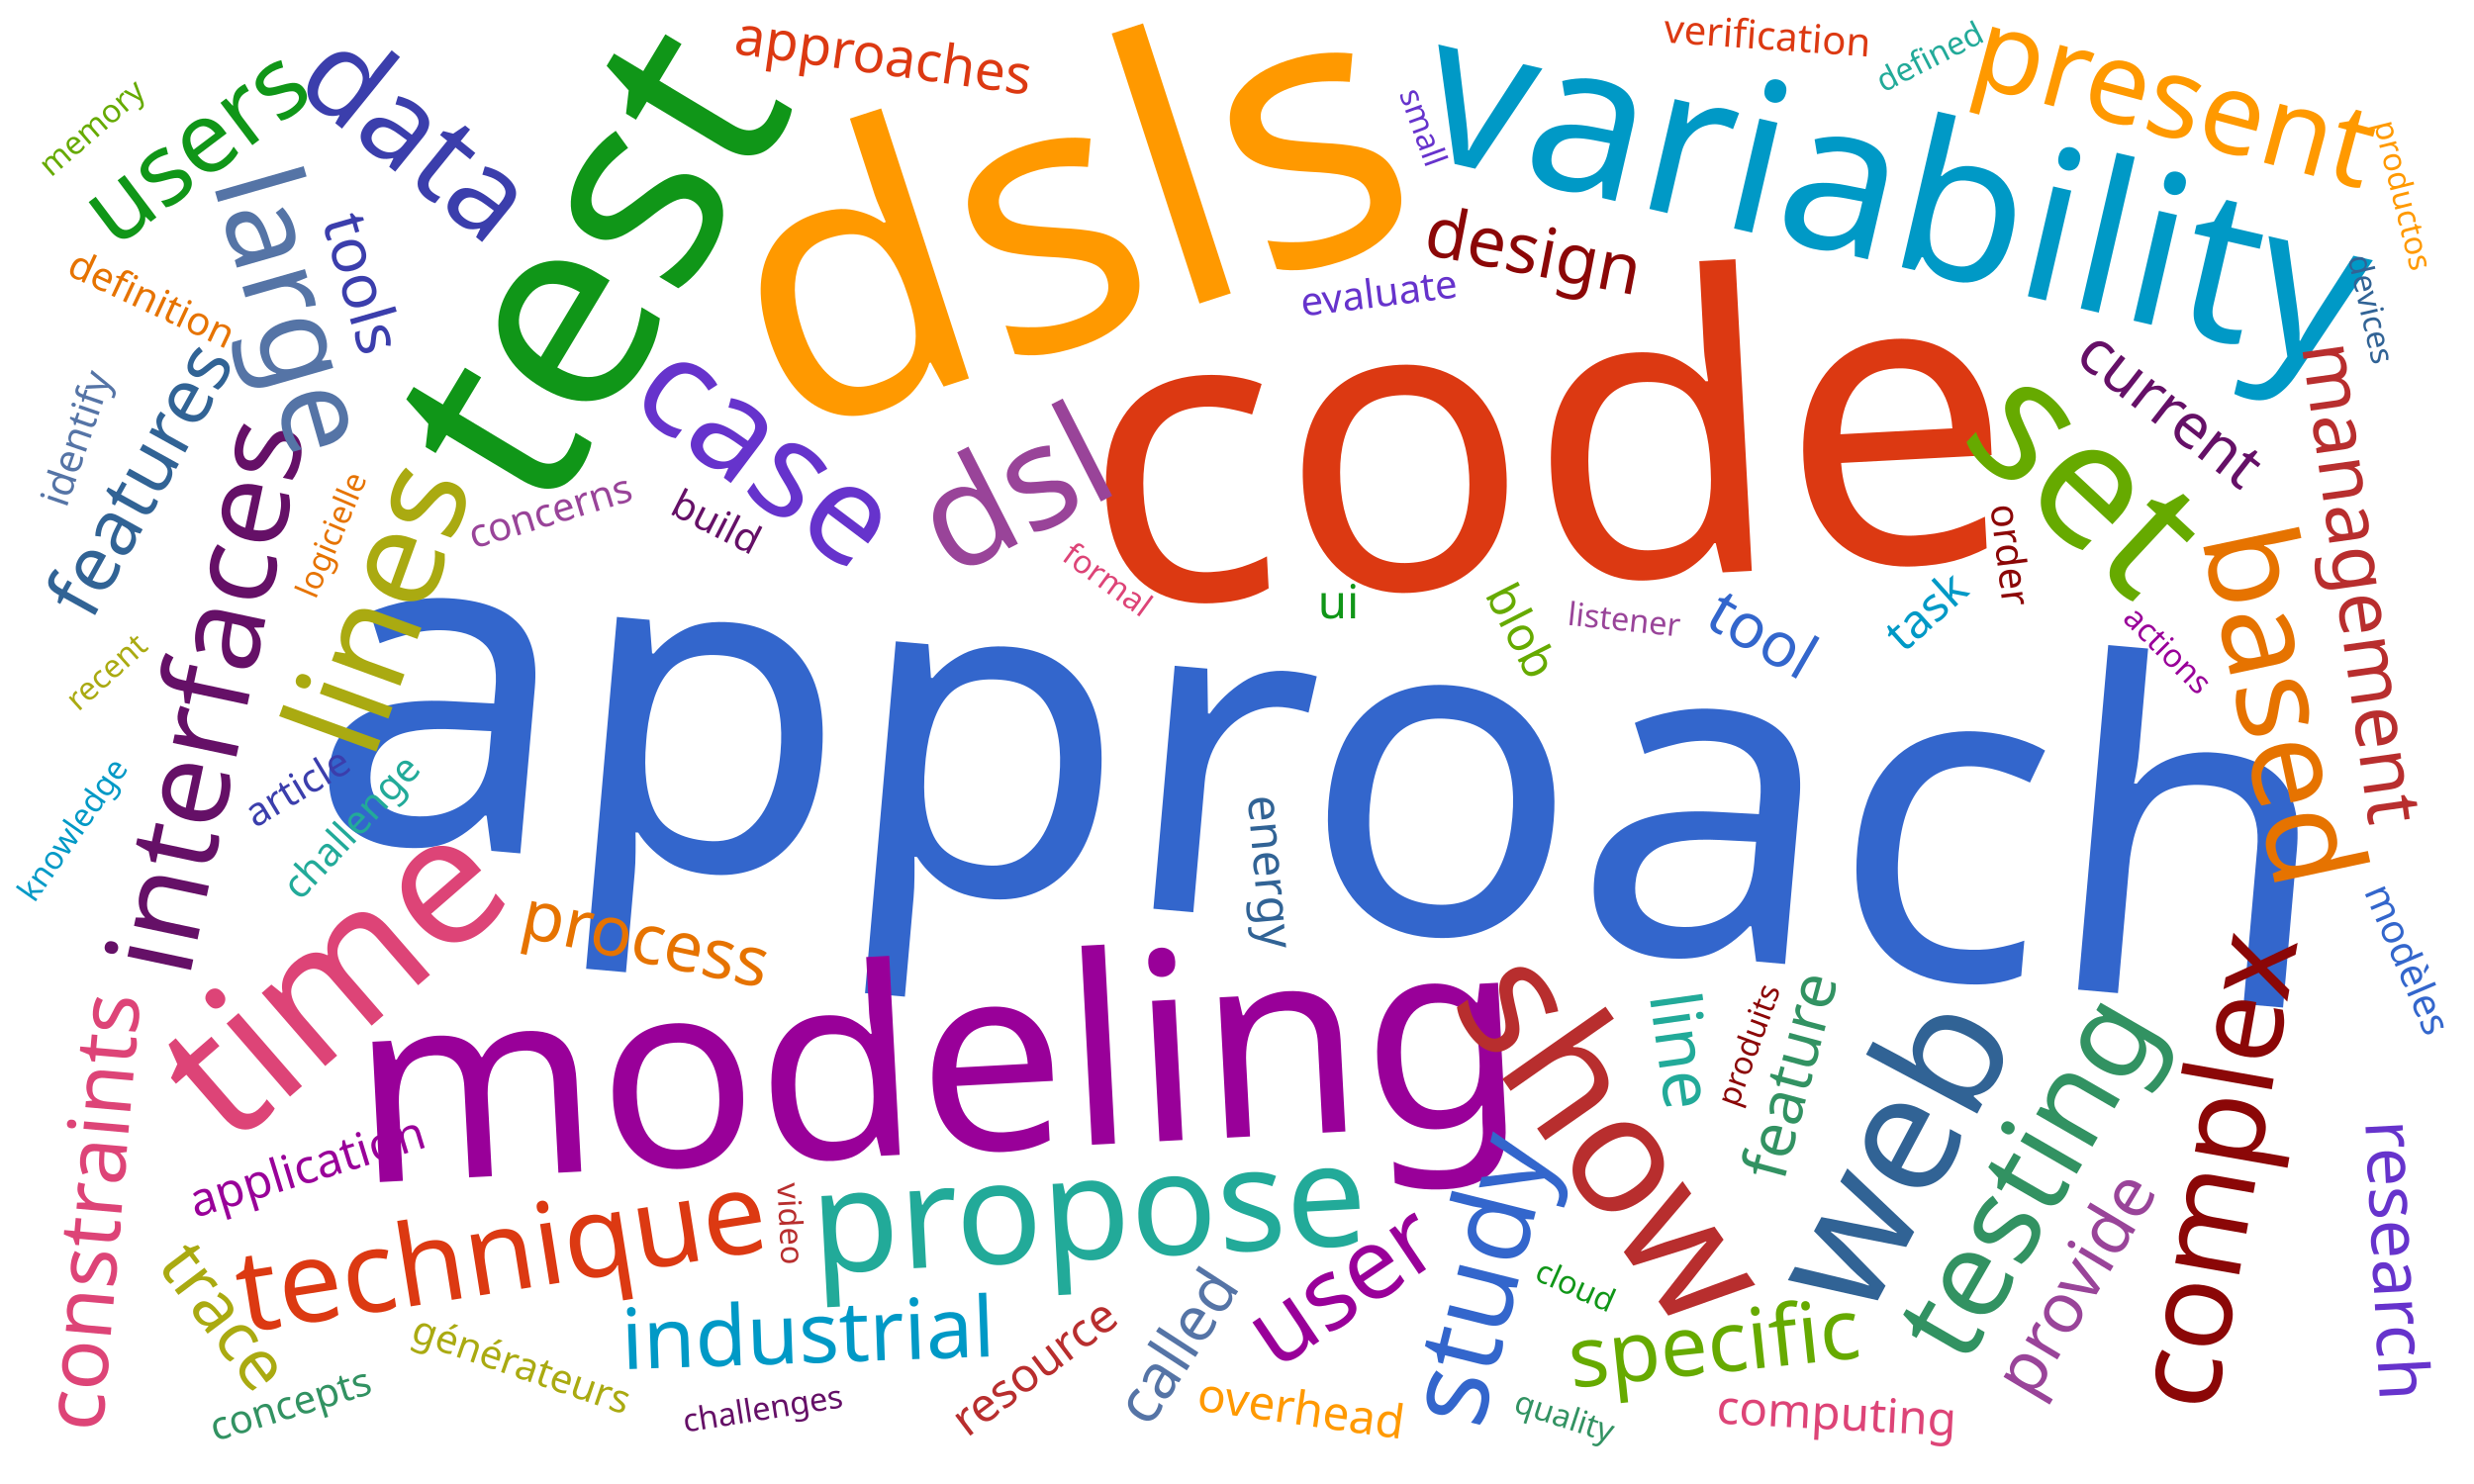
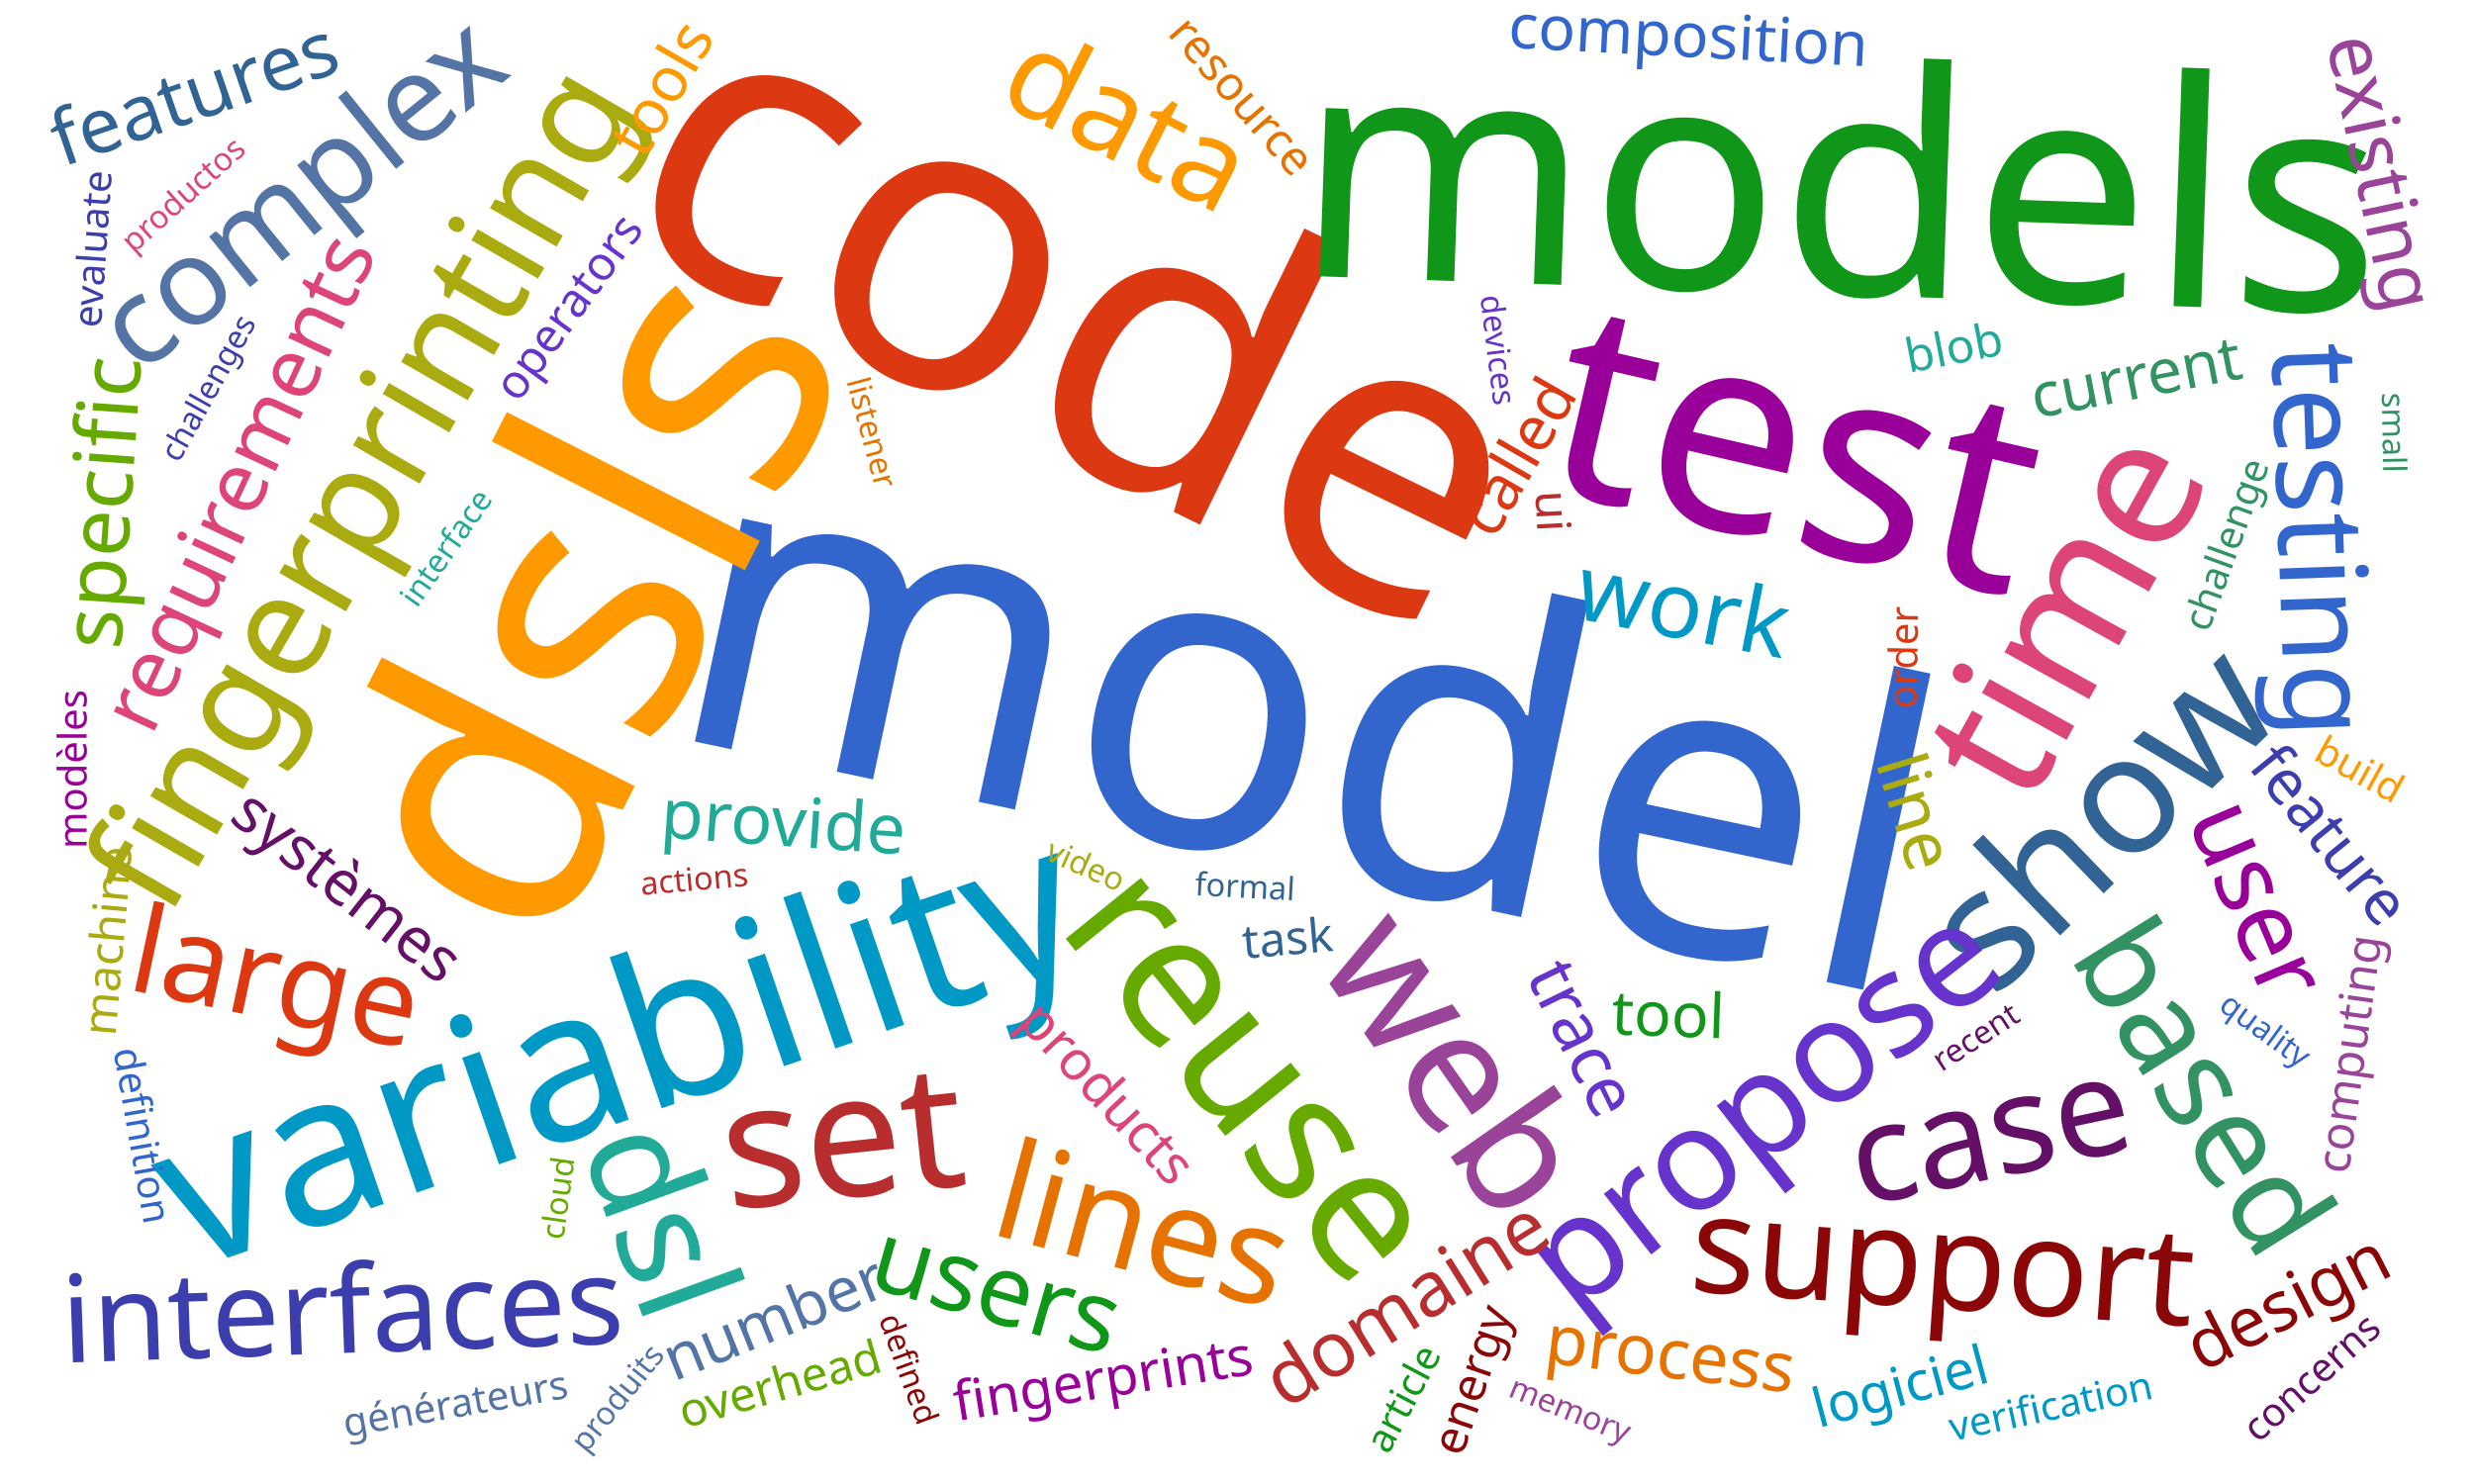
<svg xmlns="http://www.w3.org/2000/svg" width="1000" height="600">
  <g width="1000" height="600">
    <g transform="translate(500,300)">
-       <text style="font-size: 184px; font-family: Impact; fill: #3366cc;" font-size="1" text-anchor="middle" transform="translate(30,73)rotate(5)">approach</text>
-       <text style="font-size: 166px; font-family: Impact; fill: #dc3912;" font-size="1" text-anchor="middle" transform="translate(128,-65)rotate(-3)">code</text>
-       <text style="font-size: 151px; font-family: Impact; fill: #ff9900;" font-size="1" text-anchor="middle" transform="translate(-53,-165)rotate(-18)">dsls</text>
-       <text style="font-size: 112px; font-family: Impact; fill: #109618;" font-size="1" text-anchor="middle" transform="translate(-229,-173)rotate(-59)">test</text>
-       <text style="font-size: 106px; font-family: Impact; fill: #990099;" font-size="1" text-anchor="middle" transform="translate(-119,166)rotate(-3)">modeling</text>
-       <text style="font-size: 85px; font-family: Impact; fill: #0099c6;" font-size="1" text-anchor="middle" transform="translate(260,-194)rotate(13)">variability</text>
-       <text style="font-size: 73px; font-family: Impact; fill: #dd4477;" font-size="1" text-anchor="middle" transform="translate(-349,114)rotate(-41)">time</text>
-       <text style="font-size: 70px; font-family: Impact; fill: #66aa00;" font-size="1" text-anchor="middle" transform="translate(327,-89)rotate(43)">set</text>
-       <text style="font-size: 67px; font-family: Impact; fill: #b82e2e;" font-size="1" text-anchor="middle" transform="translate(133,173)rotate(55)">show</text>
-       <text style="font-size: 67px; font-family: Impact; fill: #316395;" font-size="1" text-anchor="middle" transform="translate(285,177)rotate(-62)">web</text>
-       <text style="font-size: 58px; font-family: Impact; fill: #994499;" font-size="1" text-anchor="middle" transform="translate(-81,-84)rotate(-27)">dsl</text>
-       <text style="font-size: 58px; font-family: Impact; fill: #22aa99;" font-size="1" text-anchor="middle" transform="translate(-59,209)rotate(-3)">propose</text>
-       <text style="font-size: 55px; font-family: Impact; fill: #aaaa11;" font-size="1" text-anchor="middle" transform="translate(-329,-48)rotate(-70)">lines</text>
-       <text style="font-size: 55px; font-family: Impact; fill: #6633cc;" font-size="1" text-anchor="middle" transform="translate(-201,-102)rotate(37)">case</text>
-       <text style="font-size: 52px; font-family: Impact; fill: #e67300;" font-size="1" text-anchor="middle" transform="translate(405,-11)rotate(78)">based</text>
-       <text style="font-size: 49px; font-family: Impact; fill: #8b0707;" font-size="1" text-anchor="middle" transform="translate(412,176)rotate(-80)">complex</text>
-       <text style="font-size: 49px; font-family: Impact; fill: #651067;" font-size="1" text-anchor="middle" transform="translate(-400,-15)rotate(-78)">interfaces</text>
-       <text style="font-size: 49px; font-family: Impact; fill: #329262;" font-size="1" text-anchor="middle" transform="translate(334,184)rotate(-60)">testing</text>
-       <text style="font-size: 49px; font-family: Impact; fill: #5574a6;" font-size="1" text-anchor="middle" transform="translate(-398,-170)rotate(74)">large</text>
-       <text style="font-size: 49px; font-family: Impact; fill: #3b3eac;" font-size="1" text-anchor="middle" transform="translate(-342,-232)rotate(39)">data</text>
-       <text style="font-size: 46px; font-family: Impact; fill: #3366cc;" font-size="1" text-anchor="middle" transform="translate(113,221)rotate(-76)">study</text>
-       <text style="font-size: 46px; font-family: Impact; fill: #dc3912;" font-size="1" text-anchor="middle" transform="translate(-295,222)rotate(-9)">technique</text>
-       <text style="font-size: 46px; font-family: Impact; fill: #ff9900;" font-size="1" text-anchor="middle" transform="translate(375,-245)rotate(15)">present</text>
-       <text style="font-size: 40px; font-family: Impact; fill: #109618;" font-size="1" text-anchor="middle" transform="translate(-413,-230)rotate(-37)">users</text>
-       <text style="font-size: 40px; font-family: Impact; fill: #990099;" font-size="1" text-anchor="middle" transform="translate(50,231)rotate(-34)">user</text>
-       <text style="font-size: 34px; font-family: Impact; fill: #0099c6;" font-size="1" text-anchor="middle" transform="translate(-173,251)rotate(-2)">industrial</text>
-       <text style="font-size: 34px; font-family: Impact; fill: #dd4477;" font-size="1" text-anchor="middle" transform="translate(-451,191)rotate(-85)">constraints</text>
-       <text style="font-size: 34px; font-family: Impact; fill: #66aa00;" font-size="1" text-anchor="middle" transform="translate(194,255)rotate(-6)">specific</text>
-       <text style="font-size: 31px; font-family: Impact; fill: #b82e2e;" font-size="1" text-anchor="middle" transform="translate(444,-63)rotate(82)">management</text>
-       <text style="font-size: 31px; font-family: Impact; fill: #316395;" font-size="1" text-anchor="middle" transform="translate(-434,-101)rotate(-61)">features</text>
-       <text style="font-size: 28px; font-family: Impact; fill: #994499;" font-size="1" text-anchor="middle" transform="translate(347,224)rotate(-59)">provide</text>
-       <text style="font-size: 28px; font-family: Impact; fill: #22aa99;" font-size="1" text-anchor="middle" transform="translate(170,126)rotate(82)">line</text>
-       <text style="font-size: 28px; font-family: Impact; fill: #aaaa11;" font-size="1" text-anchor="middle" transform="translate(-417,238)rotate(53)">trace</text>
-       <text style="font-size: 28px; font-family: Impact; fill: #6633cc;" font-size="1" text-anchor="middle" transform="translate(459,210)rotate(87)">research</text>
-       <text style="font-size: 28px; font-family: Impact; fill: #e67300;" font-size="1" text-anchor="middle" transform="translate(-241,89)rotate(12)">process</text>
-       <text style="font-size: 28px; font-family: Impact; fill: #8b0707;" font-size="1" text-anchor="middle" transform="translate(118,-189)rotate(11)">design</text>
-       <text style="font-size: 25px; font-family: Impact; fill: #651067;" font-size="1" text-anchor="middle" transform="translate(372,-128)rotate(38)">current</text>
-       <text style="font-size: 25px; font-family: Impact; fill: #329262;" font-size="1" text-anchor="middle" transform="translate(232,137)rotate(-75)">feature</text>
-       <text style="font-size: 25px; font-family: Impact; fill: #5574a6;" font-size="1" text-anchor="middle" transform="translate(-17,249)rotate(-57)">called</text>
-       <text style="font-size: 25px; font-family: Impact; fill: #3b3eac;" font-size="1" text-anchor="middle" transform="translate(-362,-183)rotate(74)">tools</text>
-       <text style="font-size: 25px; font-family: Impact; fill: #3366cc;" font-size="1" text-anchor="middle" transform="translate(208,-36)rotate(30)">tool</text>
-       <text style="font-size: 22px; font-family: Impact; fill: #dc3912;" font-size="1" text-anchor="middle" transform="translate(-144,-270)rotate(8)">approaches</text>
-       <text style="font-size: 19px; font-family: Impact; fill: #ff9900;" font-size="1" text-anchor="middle" transform="translate(25,276)rotate(8)">overhead</text>
-       <text style="font-size: 19px; font-family: Impact; fill: #109618;" font-size="1" text-anchor="middle" transform="translate(41,-50)rotate(0)">ui</text>
-       <text style="font-size: 19px; font-family: Impact; fill: #990099;" font-size="1" text-anchor="middle" transform="translate(-374,178)rotate(-17)">application</text>
-       <text style="font-size: 19px; font-family: Impact; fill: #0099c6;" font-size="1" text-anchor="middle" transform="translate(283,-48)rotate(-42)">task</text>
-       <text style="font-size: 19px; font-family: Impact; fill: #dd4477;" font-size="1" text-anchor="middle" transform="translate(242,278)rotate(3)">computing</text>
-       <text style="font-size: 19px; font-family: Impact; fill: #66aa00;" font-size="1" text-anchor="middle" transform="translate(109,-42)rotate(63)">blob</text>
-       <text style="font-size: 19px; font-family: Impact; fill: #b82e2e;" font-size="1" text-anchor="middle" transform="translate(-78,258)rotate(-37)">resource</text>
-       <text style="font-size: 19px; font-family: Impact; fill: #316395;" font-size="1" text-anchor="middle" transform="translate(7,53)rotate(85)">energy</text>
-       <text style="font-size: 16px; font-family: Impact; fill: #994499;" font-size="1" text-anchor="middle" transform="translate(-276,-88)rotate(-17)">concerns</text>
-       <text style="font-size: 16px; font-family: Impact; fill: #22aa99;" font-size="1" text-anchor="middle" transform="translate(-354,38)rotate(-47)">challenge</text>
-       <text style="font-size: 16px; font-family: Impact; fill: #aaaa11;" font-size="1" text-anchor="middle" transform="translate(-291,257)rotate(19)">générateurs</text>
-       <text style="font-size: 16px; font-family: Impact; fill: #6633cc;" font-size="1" text-anchor="middle" transform="translate(58,-176)rotate(-7)">evaluate</text>
-       <text style="font-size: 16px; font-family: Impact; fill: #e67300;" font-size="1" text-anchor="middle" transform="translate(-441,-174)rotate(25)">definition</text>
-       <text style="font-size: 16px; font-family: Impact; fill: #8b0707;" font-size="1" text-anchor="middle" transform="translate(307,-75)rotate(83)">order</text>
-       <text style="font-size: 16px; font-family: Impact; fill: #651067;" font-size="1" text-anchor="middle" transform="translate(-213,-84)rotate(27)">build</text>
-       <text style="font-size: 16px; font-family: Impact; fill: #329262;" font-size="1" text-anchor="middle" transform="translate(-381,273)rotate(-17)">concepts</text>
-       <text style="font-size: 16px; font-family: Impact; fill: #5574a6;" font-size="1" text-anchor="middle" transform="translate(-464,-121)rotate(-71)">identify</text>
-       <text style="font-size: 16px; font-family: Impact; fill: #3b3eac;" font-size="1" text-anchor="middle" transform="translate(-377,23)rotate(-31)">article</text>
-       <text style="font-size: 16px; font-family: Impact; fill: #3366cc;" font-size="1" text-anchor="middle" transform="translate(468,90)rotate(67)">modèles</text>
-       <text style="font-size: 16px; font-family: Impact; fill: #dc3912;" font-size="1" text-anchor="middle" transform="translate(214,-280)rotate(4)">verification</text>
-       <text style="font-size: 13px; font-family: Impact; fill: #ff9900;" font-size="1" text-anchor="middle" transform="translate(467,-220)rotate(76)">productos</text>
-       <text style="font-size: 13px; font-family: Impact; fill: #109618;" font-size="1" text-anchor="middle" transform="translate(135,224)rotate(24)">cloud</text>
-       <text style="font-size: 13px; font-family: Impact; fill: #990099;" font-size="1" text-anchor="middle" transform="translate(373,-34)rotate(45)">actions</text>
-       <text style="font-size: 13px; font-family: Impact; fill: #0099c6;" font-size="1" text-anchor="middle" transform="translate(-467,38)rotate(-55)">knowledge</text>
-       <text style="font-size: 13px; font-family: Impact; fill: #dd4477;" font-size="1" text-anchor="middle" transform="translate(-55,-62)rotate(36)">formal</text>
-       <text style="font-size: 13px; font-family: Impact; fill: #66aa00;" font-size="1" text-anchor="middle" transform="translate(-460,-245)rotate(-41)">memory</text>
-       <text style="font-size: 13px; font-family: Impact; fill: #b82e2e;" font-size="1" text-anchor="middle" transform="translate(-185,195)rotate(87)">video</text>
-       <text style="font-size: 13px; font-family: Impact; fill: #316395;" font-size="1" text-anchor="middle" transform="translate(454,-174)rotate(77)">devices</text>
-       <text style="font-size: 13px; font-family: Impact; fill: #994499;" font-size="1" text-anchor="middle" transform="translate(156,-45)rotate(6)">listener</text>
-       <text style="font-size: 13px; font-family: Impact; fill: #22aa99;" font-size="1" text-anchor="middle" transform="translate(282,-273)rotate(-27)">defined</text>
-       <text style="font-size: 13px; font-family: Impact; fill: #aaaa11;" font-size="1" text-anchor="middle" transform="translate(-454,-25)rotate(-42)">recent</text>
-       <text style="font-size: 13px; font-family: Impact; fill: #6633cc;" font-size="1" text-anchor="middle" transform="translate(71,-247)rotate(70)">small</text>
-       <text style="font-size: 13px; font-family: Impact; fill: #e67300;" font-size="1" text-anchor="middle" transform="translate(-362,-82)rotate(-67)">logicielle</text>
-       <text style="font-size: 13px; font-family: Impact; fill: #8b0707;" font-size="1" text-anchor="middle" transform="translate(211,124)rotate(-70)">produits</text>
-       <text style="font-size: 13px; font-family: Impact; fill: #651067;" font-size="1" text-anchor="middle" transform="translate(-191,274)rotate(-9)">challenges</text>
-       <text style="font-size: 13px; font-family: Impact; fill: #329262;" font-size="1" text-anchor="middle" transform="translate(131,277)rotate(18)">quality</text>
+       <text style="font-size: 172px; font-family: Impact; fill: #3366cc;" font-size="1" text-anchor="middle" transform="translate(17,50)rotate(12)">model</text>
+       <text style="font-size: 166px; font-family: Impact; fill: #dc3912;" font-size="1" text-anchor="middle" transform="translate(-87,-123)rotate(26)">code</text>
+       <text style="font-size: 151px; font-family: Impact; fill: #ff9900;" font-size="1" text-anchor="middle" transform="translate(-217,-34)rotate(-63)">dsls</text>
+       <text style="font-size: 127px; font-family: Impact; fill: #109618;" font-size="1" text-anchor="middle" transform="translate(242,-181)rotate(2)">models</text>
+       <text style="font-size: 112px; font-family: Impact; fill: #990099;" font-size="1" text-anchor="middle" transform="translate(217,-81)rotate(13)">test</text>
+       <text style="font-size: 85px; font-family: Impact; fill: #0099c6;" font-size="1" text-anchor="middle" transform="translate(-241,151)rotate(-19)">variability</text>
+       <text style="font-size: 73px; font-family: Impact; fill: #dd4477;" font-size="1" text-anchor="middle" transform="translate(357,-40)rotate(-61)">time</text>
+       <text style="font-size: 73px; font-family: Impact; fill: #66aa00;" font-size="1" text-anchor="middle" transform="translate(-13,149)rotate(51)">reuse</text>
+       <text style="font-size: 70px; font-family: Impact; fill: #b82e2e;" font-size="1" text-anchor="middle" transform="translate(-157,184)rotate(-6)">set</text>
+       <text style="font-size: 67px; font-family: Impact; fill: #316395;" font-size="1" text-anchor="middle" transform="translate(365,47)rotate(-44)">show</text>
+       <text style="font-size: 67px; font-family: Impact; fill: #994499;" font-size="1" text-anchor="middle" transform="translate(69,143)rotate(55)">web</text>
+       <text style="font-size: 58px; font-family: Impact; fill: #22aa99;" font-size="1" text-anchor="middle" transform="translate(-252,200)rotate(70)">dsl</text>
+       <text style="font-size: 58px; font-family: Impact; fill: #aaaa11;" font-size="1" text-anchor="middle" transform="translate(-337,-93)rotate(-60)">fingerprinting</text>
+       <text style="font-size: 58px; font-family: Impact; fill: #6633cc;" font-size="1" text-anchor="middle" transform="translate(224,163)rotate(-38)">propose</text>
+       <text style="font-size: 55px; font-family: Impact; fill: #e67300;" font-size="1" text-anchor="middle" transform="translate(-43,214)rotate(15)">lines</text>
+       <text style="font-size: 55px; font-family: Impact; fill: #8b0707;" font-size="1" text-anchor="middle" transform="translate(284,229)rotate(4)">support</text>
+       <text style="font-size: 55px; font-family: Impact; fill: #651067;" font-size="1" text-anchor="middle" transform="translate(308,176)rotate(-12)">case</text>
+       <text style="font-size: 52px; font-family: Impact; fill: #329262;" font-size="1" text-anchor="middle" transform="translate(375,149)rotate(58)">based</text>
+       <text style="font-size: 49px; font-family: Impact; fill: #5574a6;" font-size="1" text-anchor="middle" transform="translate(-368,-209)rotate(-39)">complex</text>
+       <text style="font-size: 49px; font-family: Impact; fill: #3b3eac;" font-size="1" text-anchor="middle" transform="translate(-361,247)rotate(-2)">interfaces</text>
+       <text style="font-size: 49px; font-family: Impact; fill: #3366cc;" font-size="1" text-anchor="middle" transform="translate(421,-81)rotate(88)">testing</text>
+       <text style="font-size: 49px; font-family: Impact; fill: #dc3912;" font-size="1" text-anchor="middle" transform="translate(-392,112)rotate(12)">large</text>
+       <text style="font-size: 49px; font-family: Impact; fill: #ff9900;" font-size="1" text-anchor="middle" transform="translate(-52,-236)rotate(27)">data</text>
+       <text style="font-size: 40px; font-family: Impact; fill: #109618;" font-size="1" text-anchor="middle" transform="translate(-101,234)rotate(16)">users</text>
+       <text style="font-size: 40px; font-family: Impact; fill: #990099;" font-size="1" text-anchor="middle" transform="translate(400,69)rotate(67)">user</text>
+       <text style="font-size: 37px; font-family: Impact; fill: #0099c6;" font-size="1" text-anchor="middle" transform="translate(178,-42)rotate(11)">work</text>
+       <text style="font-size: 34px; font-family: Impact; fill: #dd4477;" font-size="1" text-anchor="middle" transform="translate(-393,-100)rotate(-65)">requirements</text>
+       <text style="font-size: 34px; font-family: Impact; fill: #66aa00;" font-size="1" text-anchor="middle" transform="translate(-447,-96)rotate(-86)">specific</text>
+       <text style="font-size: 31px; font-family: Impact; fill: #b82e2e;" font-size="1" text-anchor="middle" transform="translate(74,236)rotate(-32)">domaine</text>
+       <text style="font-size: 31px; font-family: Impact; fill: #316395;" font-size="1" text-anchor="middle" transform="translate(-418,-252)rotate(-19)">features</text>
+       <text style="font-size: 31px; font-family: Impact; fill: #994499;" font-size="1" text-anchor="middle" transform="translate(452,-228)rotate(78)">existing</text>
+       <text style="font-size: 28px; font-family: Impact; fill: #22aa99;" font-size="1" text-anchor="middle" transform="translate(-184,42)rotate(4)">provide</text>
+       <text style="font-size: 28px; font-family: Impact; fill: #aaaa11;" font-size="1" text-anchor="middle" transform="translate(265,31)rotate(73)">line</text>
+       <text style="font-size: 28px; font-family: Impact; fill: #6633cc;" font-size="1" text-anchor="middle" transform="translate(131,124)rotate(64)">trace</text>
+       <text style="font-size: 28px; font-family: Impact; fill: #e67300;" font-size="1" text-anchor="middle" transform="translate(174,257)rotate(7)">process</text>
+       <text style="font-size: 28px; font-family: Impact; fill: #8b0707;" font-size="1" text-anchor="middle" transform="translate(429,235)rotate(-27)">design</text>
+       <text style="font-size: 25px; font-family: Impact; fill: #651067;" font-size="1" text-anchor="middle" transform="translate(-365,65)rotate(38)">systèmes</text>
+       <text style="font-size: 25px; font-family: Impact; fill: #329262;" font-size="1" text-anchor="middle" transform="translate(365,-139)rotate(-11)">current</text>
+       <text style="font-size: 25px; font-family: Impact; fill: #5574a6;" font-size="1" text-anchor="middle" transform="translate(-184,241)rotate(-22)">number</text>
+       <text style="font-size: 25px; font-family: Impact; fill: #3b3eac;" font-size="1" text-anchor="middle" transform="translate(435,43)rotate(51)">feature</text>
+       <text style="font-size: 25px; font-family: Impact; fill: #3366cc;" font-size="1" text-anchor="middle" transform="translate(182,-277)rotate(3)">composition</text>
+       <text style="font-size: 25px; font-family: Impact; fill: #dc3912;" font-size="1" text-anchor="middle" transform="translate(121,-111)rotate(-60)">called</text>
+       <text style="font-size: 25px; font-family: Impact; fill: #ff9900;" font-size="1" text-anchor="middle" transform="translate(-225,-260)rotate(-60)">tools</text>
+       <text style="font-size: 25px; font-family: Impact; fill: #109618;" font-size="1" text-anchor="middle" transform="translate(174,119)rotate(2)">tool</text>
+       <text style="font-size: 22px; font-family: Impact; fill: #990099;" font-size="1" text-anchor="middle" transform="translate(-53,265)rotate(-9)">fingerprints</text>
+       <text style="font-size: 22px; font-family: Impact; fill: #0099c6;" font-size="1" text-anchor="middle" transform="translate(270,268)rotate(-15)">logiciel</text>
+       <text style="font-size: 22px; font-family: Impact; fill: #dd4477;" font-size="1" text-anchor="middle" transform="translate(-58,147)rotate(47)">products</text>
+       <text style="font-size: 19px; font-family: Impact; fill: #66aa00;" font-size="1" text-anchor="middle" transform="translate(-183,266)rotate(-16)">overhead</text>
+       <text style="font-size: 19px; font-family: Impact; fill: #b82e2e;" font-size="1" text-anchor="middle" transform="translate(121,-93)rotate(87)">ui</text>
+       <text style="font-size: 19px; font-family: Impact; fill: #316395;" font-size="1" text-anchor="middle" transform="translate(21,86)rotate(-5)">task</text>
+       <text style="font-size: 19px; font-family: Impact; fill: #994499;" font-size="1" text-anchor="middle" transform="translate(456,127)rotate(-82)">computing</text>
+       <text style="font-size: 19px; font-family: Impact; fill: #22aa99;" font-size="1" text-anchor="middle" transform="translate(291,-153)rotate(-11)">blob</text>
+       <text style="font-size: 19px; font-family: Impact; fill: #aaaa11;" font-size="1" text-anchor="middle" transform="translate(-450,81)rotate(-85)">machine</text>
+       <text style="font-size: 19px; font-family: Impact; fill: #6633cc;" font-size="1" text-anchor="middle" transform="translate(-265,-172)rotate(-54)">operators</text>
+       <text style="font-size: 19px; font-family: Impact; fill: #e67300;" font-size="1" text-anchor="middle" transform="translate(-3,-257)rotate(49)">resource</text>
+       <text style="font-size: 19px; font-family: Impact; fill: #8b0707;" font-size="1" text-anchor="middle" transform="translate(101,260)rotate(-71)">energy</text>
+       <text style="font-size: 16px; font-family: Impact; fill: #651067;" font-size="1" text-anchor="middle" transform="translate(438,261)rotate(-42)">concerns</text>
+       <text style="font-size: 16px; font-family: Impact; fill: #329262;" font-size="1" text-anchor="middle" transform="translate(405,-78)rotate(-70)">challenge</text>
+       <text style="font-size: 16px; font-family: Impact; fill: #5574a6;" font-size="1" text-anchor="middle" transform="translate(-315,273)rotate(-10)">générateurs</text>
+       <text style="font-size: 16px; font-family: Impact; fill: #3b3eac;" font-size="1" text-anchor="middle" transform="translate(-457,-199)rotate(-86)">evaluate</text>
+       <text style="font-size: 16px; font-family: Impact; fill: #3366cc;" font-size="1" text-anchor="middle" transform="translate(-448,160)rotate(80)">definition</text>
+       <text style="font-size: 16px; font-family: Impact; fill: #dc3912;" font-size="1" text-anchor="middle" transform="translate(275,-34)rotate(-89)">order</text>
+       <text style="font-size: 16px; font-family: Impact; fill: #ff9900;" font-size="1" text-anchor="middle" transform="translate(451,16)rotate(29)">build</text>
+       <text style="font-size: 16px; font-family: Impact; fill: #109618;" font-size="1" text-anchor="middle" transform="translate(72,268)rotate(-62)">article</text>
+       <text style="font-size: 16px; font-family: Impact; fill: #990099;" font-size="1" text-anchor="middle" transform="translate(-465,11)rotate(-90)">modèles</text>
+       <text style="font-size: 16px; font-family: Impact; fill: #0099c6;" font-size="1" text-anchor="middle" transform="translate(330,274)rotate(-12)">verification</text>
+       <text style="font-size: 13px; font-family: Impact; fill: #dd4477;" font-size="1" text-anchor="middle" transform="translate(-423,-218)rotate(-42)">productos</text>
+       <text style="font-size: 13px; font-family: Impact; fill: #66aa00;" font-size="1" text-anchor="middle" transform="translate(-270,185)rotate(-82)">cloud</text>
+       <text style="font-size: 13px; font-family: Impact; fill: #b82e2e;" font-size="1" text-anchor="middle" transform="translate(-219,60)rotate(-5)">actions</text>
+       <text style="font-size: 13px; font-family: Impact; fill: #316395;" font-size="1" text-anchor="middle" transform="translate(3,63)rotate(3)">formal</text>
+       <text style="font-size: 13px; font-family: Impact; fill: #994499;" font-size="1" text-anchor="middle" transform="translate(133,274)rotate(22)">memory</text>
+       <text style="font-size: 13px; font-family: Impact; fill: #22aa99;" font-size="1" text-anchor="middle" transform="translate(-316,-76)rotate(-55)">interface</text>
+       <text style="font-size: 13px; font-family: Impact; fill: #aaaa11;" font-size="1" text-anchor="middle" transform="translate(-63,54)rotate(24)">video</text>
+       <text style="font-size: 13px; font-family: Impact; fill: #6633cc;" font-size="1" text-anchor="middle" transform="translate(101,-158)rotate(83)">devices</text>
+       <text style="font-size: 13px; font-family: Impact; fill: #e67300;" font-size="1" text-anchor="middle" transform="translate(-152,-124)rotate(75)">listener</text>
+       <text style="font-size: 13px; font-family: Impact; fill: #8b0707;" font-size="1" text-anchor="middle" transform="translate(-137,255)rotate(70)">defined</text>
+       <text style="font-size: 13px; font-family: Impact; fill: #651067;" font-size="1" text-anchor="middle" transform="translate(301,123)rotate(-33)">recent</text>
+       <text style="font-size: 13px; font-family: Impact; fill: #329262;" font-size="1" text-anchor="middle" transform="translate(463,-125)rotate(89)">small</text>
+       <text style="font-size: 13px; font-family: Impact; fill: #5574a6;" font-size="1" text-anchor="middle" transform="translate(-247,268)rotate(-51)">produits</text>
+       <text style="font-size: 13px; font-family: Impact; fill: #3b3eac;" font-size="1" text-anchor="middle" transform="translate(-412,-141)rotate(-61)">challenges</text>
+       <text style="font-size: 13px; font-family: Impact; fill: #3366cc;" font-size="1" text-anchor="middle" transform="translate(413,120)rotate(36)">quality</text>
    </g>
  </g>
</svg>
